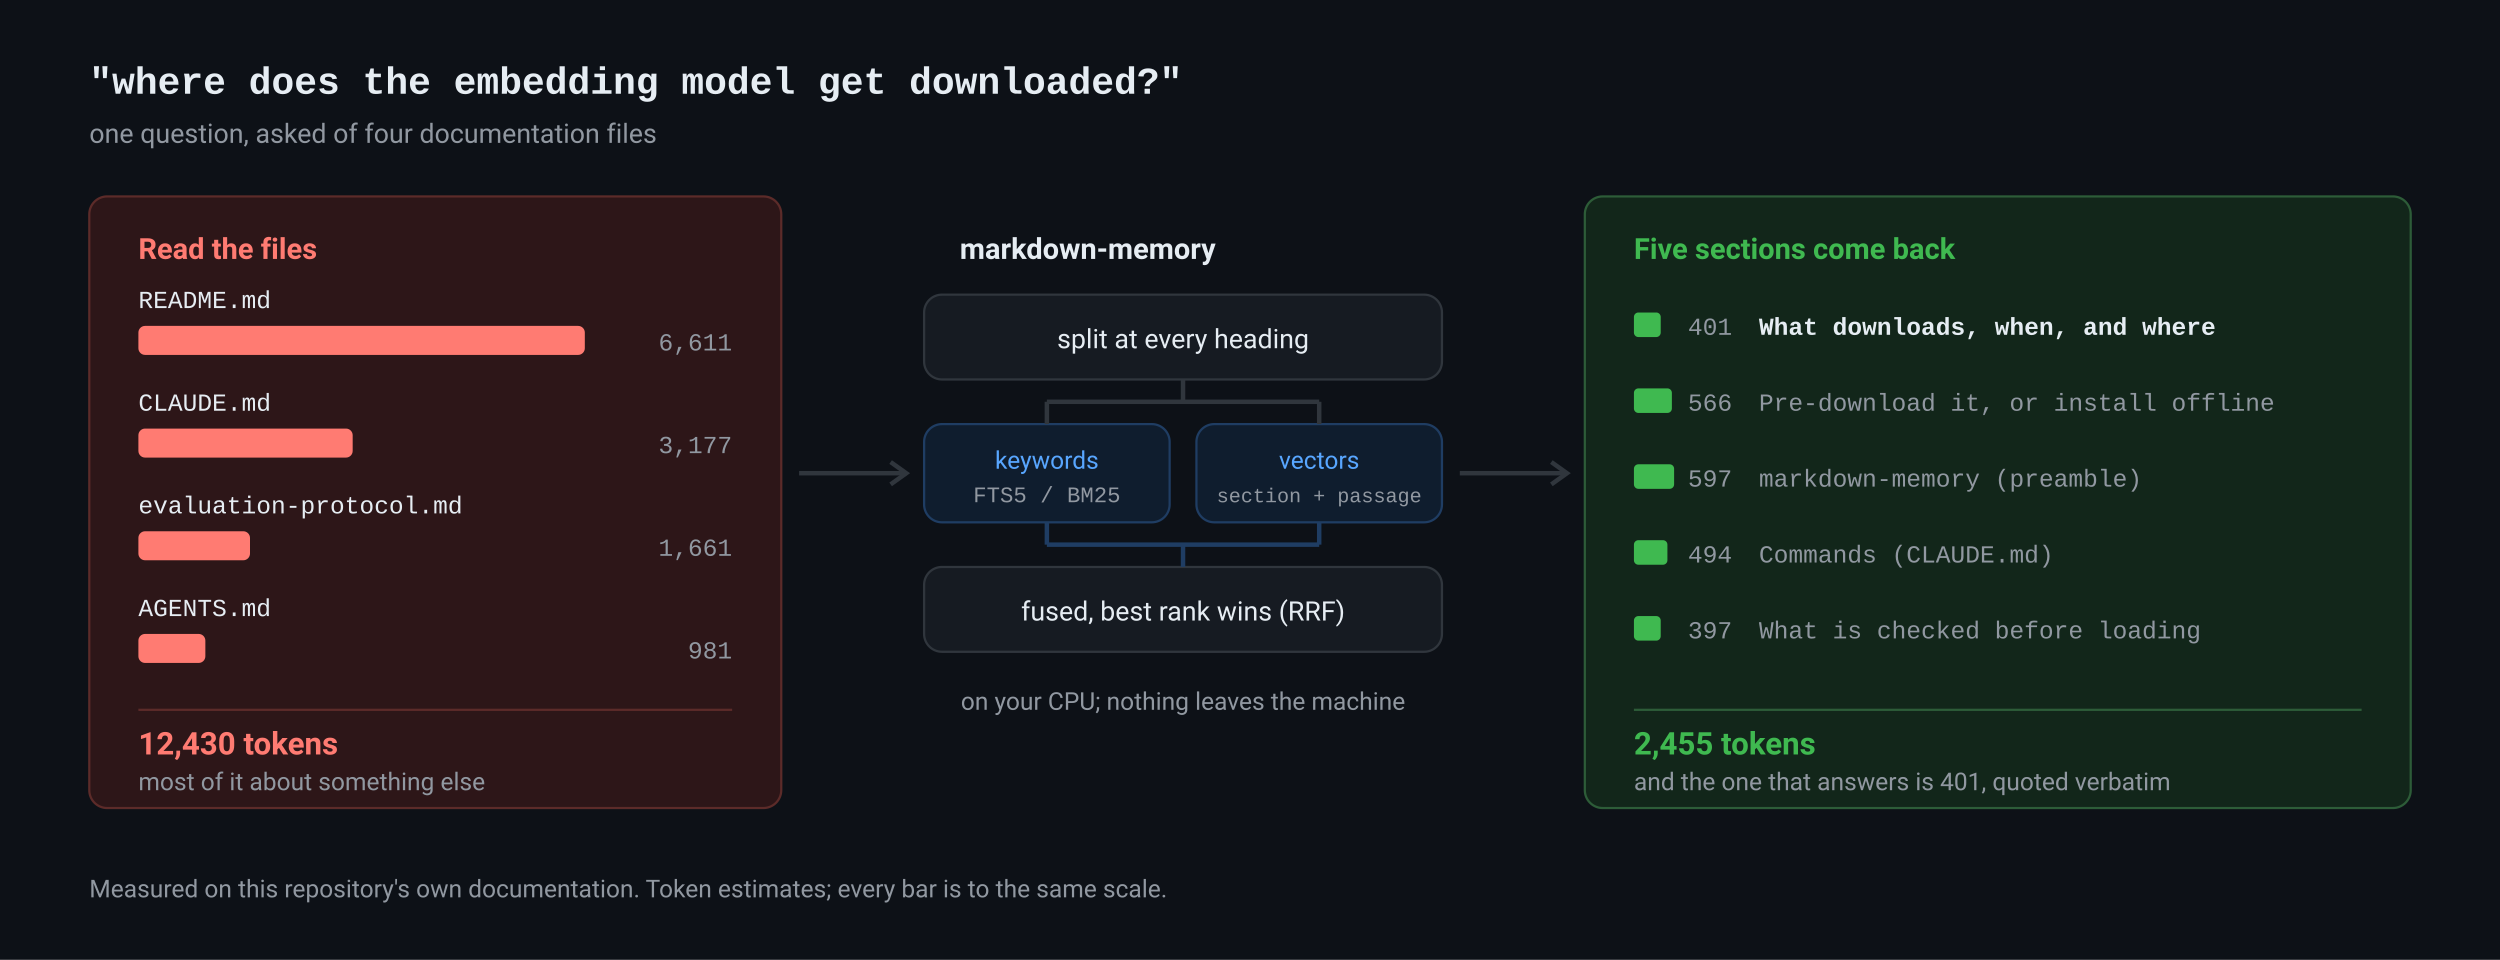
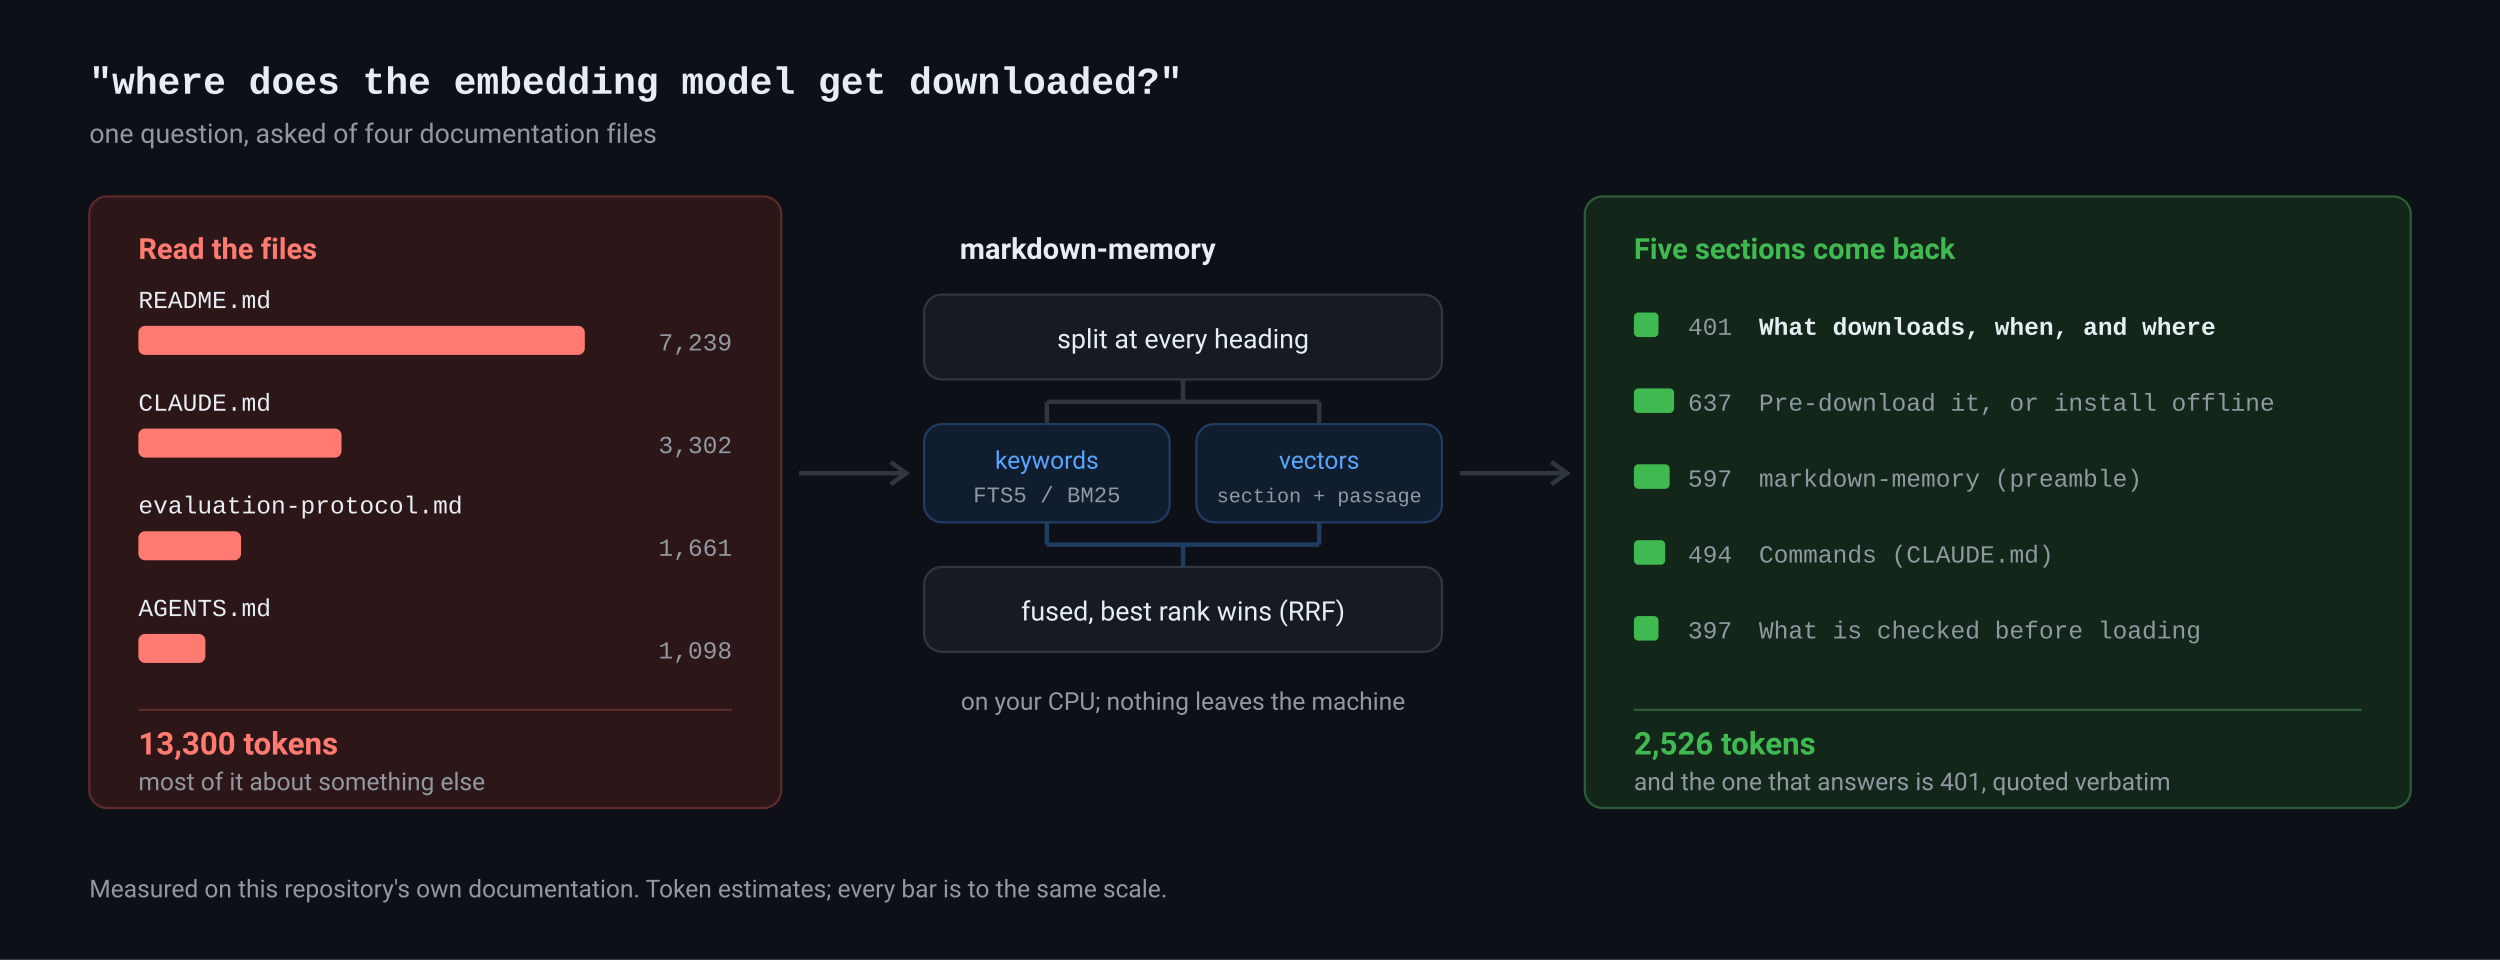
- <svg xmlns="http://www.w3.org/2000/svg" viewBox="0 0 1120 430" width="1120" height="430" role="img" aria-label="One question: reading four whole files costs 12,430 tokens; markdown-memory returns five sections totalling 2,455, and the one that answers is 401 tokens.">
+ <svg xmlns="http://www.w3.org/2000/svg" viewBox="0 0 1120 430" width="1120" height="430" role="img" aria-label="One question: reading four whole files costs 13,300 tokens; markdown-memory returns five sections totalling 2,526, and the one that answers is 401 tokens.">
  <rect width="1120" height="430" fill="#0d1117" />
  <text x="40" y="42" font-family="ui-monospace,SFMono-Regular,Menlo,Consolas,'Liberation Mono',monospace" font-size="17" font-weight="600" fill="#e6edf3" text-anchor="start">"where does the embedding model get downloaded?"</text>
  <text x="40" y="64" font-family="ui-sans-serif,-apple-system,BlinkMacSystemFont,'Segoe UI',Roboto,'Helvetica Neue',Arial,sans-serif" font-size="12" font-weight="400" fill="#9198a1" text-anchor="start">one question, asked of four documentation files</text>
  <rect x="40" y="88" width="310" height="274" rx="8" fill="#2d1618" stroke="#5c2b29" stroke-width="1" />
  <text x="62" y="116" font-family="ui-sans-serif,-apple-system,BlinkMacSystemFont,'Segoe UI',Roboto,'Helvetica Neue',Arial,sans-serif" font-size="13" font-weight="600" fill="#ff7b72" text-anchor="start">Read the files</text>
  <text x="62" y="138" font-family="ui-monospace,SFMono-Regular,Menlo,Consolas,'Liberation Mono',monospace" font-size="11" font-weight="400" fill="#e6edf3" text-anchor="start">README.md</text>
  <rect x="62" y="146" width="200" height="13" rx="3" fill="#ff7b72" stroke="none" stroke-width="1" />
-   <text x="328" y="157" font-family="ui-monospace,SFMono-Regular,Menlo,Consolas,'Liberation Mono',monospace" font-size="11" font-weight="400" fill="#9198a1" text-anchor="end">6,611</text>
+   <text x="328" y="157" font-family="ui-monospace,SFMono-Regular,Menlo,Consolas,'Liberation Mono',monospace" font-size="11" font-weight="400" fill="#9198a1" text-anchor="end">7,239</text>
  <text x="62" y="184" font-family="ui-monospace,SFMono-Regular,Menlo,Consolas,'Liberation Mono',monospace" font-size="11" font-weight="400" fill="#e6edf3" text-anchor="start">CLAUDE.md</text>
-   <rect x="62" y="192" width="96" height="13" rx="3" fill="#ff7b72" stroke="none" stroke-width="1" />
-   <text x="328" y="203" font-family="ui-monospace,SFMono-Regular,Menlo,Consolas,'Liberation Mono',monospace" font-size="11" font-weight="400" fill="#9198a1" text-anchor="end">3,177</text>
+   <rect x="62" y="192" width="91" height="13" rx="3" fill="#ff7b72" stroke="none" stroke-width="1" />
+   <text x="328" y="203" font-family="ui-monospace,SFMono-Regular,Menlo,Consolas,'Liberation Mono',monospace" font-size="11" font-weight="400" fill="#9198a1" text-anchor="end">3,302</text>
  <text x="62" y="230" font-family="ui-monospace,SFMono-Regular,Menlo,Consolas,'Liberation Mono',monospace" font-size="11" font-weight="400" fill="#e6edf3" text-anchor="start">evaluation-protocol.md</text>
-   <rect x="62" y="238" width="50" height="13" rx="3" fill="#ff7b72" stroke="none" stroke-width="1" />
+   <rect x="62" y="238" width="46" height="13" rx="3" fill="#ff7b72" stroke="none" stroke-width="1" />
  <text x="328" y="249" font-family="ui-monospace,SFMono-Regular,Menlo,Consolas,'Liberation Mono',monospace" font-size="11" font-weight="400" fill="#9198a1" text-anchor="end">1,661</text>
  <text x="62" y="276" font-family="ui-monospace,SFMono-Regular,Menlo,Consolas,'Liberation Mono',monospace" font-size="11" font-weight="400" fill="#e6edf3" text-anchor="start">AGENTS.md</text>
  <rect x="62" y="284" width="30" height="13" rx="3" fill="#ff7b72" stroke="none" stroke-width="1" />
-   <text x="328" y="295" font-family="ui-monospace,SFMono-Regular,Menlo,Consolas,'Liberation Mono',monospace" font-size="11" font-weight="400" fill="#9198a1" text-anchor="end">981</text>
+   <text x="328" y="295" font-family="ui-monospace,SFMono-Regular,Menlo,Consolas,'Liberation Mono',monospace" font-size="11" font-weight="400" fill="#9198a1" text-anchor="end">1,098</text>
  <path d="M62 318 L328 318" stroke="#5c2b29" stroke-width="1" />
-   <text x="62" y="338" font-family="ui-sans-serif,-apple-system,BlinkMacSystemFont,'Segoe UI',Roboto,'Helvetica Neue',Arial,sans-serif" font-size="14" font-weight="600" fill="#ff7b72" text-anchor="start">12,430 tokens</text>
+   <text x="62" y="338" font-family="ui-sans-serif,-apple-system,BlinkMacSystemFont,'Segoe UI',Roboto,'Helvetica Neue',Arial,sans-serif" font-size="14" font-weight="600" fill="#ff7b72" text-anchor="start">13,300 tokens</text>
  <text x="62" y="354" font-family="ui-sans-serif,-apple-system,BlinkMacSystemFont,'Segoe UI',Roboto,'Helvetica Neue',Arial,sans-serif" font-size="11" font-weight="400" fill="#9198a1" text-anchor="start">most of it about something else</text>
  <text x="430" y="116" font-family="ui-sans-serif,-apple-system,BlinkMacSystemFont,'Segoe UI',Roboto,'Helvetica Neue',Arial,sans-serif" font-size="13" font-weight="600" fill="#e6edf3" text-anchor="start">markdown-memory</text>
  <rect x="414" y="132" width="232" height="38" rx="8" fill="#161b22" stroke="#30363d" stroke-width="1" />
  <text x="530" y="156" font-family="ui-sans-serif,-apple-system,BlinkMacSystemFont,'Segoe UI',Roboto,'Helvetica Neue',Arial,sans-serif" font-size="12" font-weight="400" fill="#e6edf3" text-anchor="middle">split at every heading</text>
  <rect x="414" y="190" width="110" height="44" rx="8" fill="#0f1d2e" stroke="#1f3d63" stroke-width="1" />
  <text x="469" y="210" font-family="ui-sans-serif,-apple-system,BlinkMacSystemFont,'Segoe UI',Roboto,'Helvetica Neue',Arial,sans-serif" font-size="11" font-weight="400" fill="#58a6ff" text-anchor="middle">keywords</text>
  <text x="469" y="225" font-family="ui-monospace,SFMono-Regular,Menlo,Consolas,'Liberation Mono',monospace" font-size="10" font-weight="400" fill="#9198a1" text-anchor="middle">FTS5 / BM25</text>
  <rect x="536" y="190" width="110" height="44" rx="8" fill="#0f1d2e" stroke="#1f3d63" stroke-width="1" />
  <text x="591" y="210" font-family="ui-sans-serif,-apple-system,BlinkMacSystemFont,'Segoe UI',Roboto,'Helvetica Neue',Arial,sans-serif" font-size="11" font-weight="400" fill="#58a6ff" text-anchor="middle">vectors</text>
  <text x="591" y="225" font-family="ui-monospace,SFMono-Regular,Menlo,Consolas,'Liberation Mono',monospace" font-size="9" font-weight="400" fill="#9198a1" text-anchor="middle">section + passage</text>
  <rect x="414" y="254" width="232" height="38" rx="8" fill="#161b22" stroke="#30363d" stroke-width="1" />
  <text x="530" y="278" font-family="ui-sans-serif,-apple-system,BlinkMacSystemFont,'Segoe UI',Roboto,'Helvetica Neue',Arial,sans-serif" font-size="12" font-weight="400" fill="#e6edf3" text-anchor="middle">fused, best rank wins (RRF)</text>
  <path d="M530 170 L530 180 M469 180 L591 180 M469 180 L469 190 M591 180 L591 190" stroke="#30363d" stroke-width="2" fill="none" />
  <path d="M469 234 L469 244 M591 234 L591 244 M469 244 L591 244 M530 244 L530 254" stroke="#1f3d63" stroke-width="2" fill="none" />
  <text x="530" y="318" font-family="ui-sans-serif,-apple-system,BlinkMacSystemFont,'Segoe UI',Roboto,'Helvetica Neue',Arial,sans-serif" font-size="11" font-weight="400" fill="#9198a1" text-anchor="middle">on your CPU; nothing leaves the machine</text>
  <path d="M358 212 L406 212" stroke="#30363d" stroke-width="2" fill="none" />
  <path d="M399 207 L406 212 L399 217" fill="none" stroke="#30363d" stroke-width="2" />
  <path d="M654 212 L702 212" stroke="#30363d" stroke-width="2" fill="none" />
  <path d="M695 207 L702 212 L695 217" fill="none" stroke="#30363d" stroke-width="2" />
  <rect x="710" y="88" width="370" height="274" rx="8" fill="#12261a" stroke="#2d5c38" stroke-width="1" />
  <text x="732" y="116" font-family="ui-sans-serif,-apple-system,BlinkMacSystemFont,'Segoe UI',Roboto,'Helvetica Neue',Arial,sans-serif" font-size="13" font-weight="600" fill="#3fb950" text-anchor="start">Five sections come back</text>
-   <rect x="732" y="140" width="12" height="11" rx="2" fill="#3fb950" stroke="none" stroke-width="1" />
+   <rect x="732" y="140" width="11" height="11" rx="2" fill="#3fb950" stroke="none" stroke-width="1" />
  <text x="776" y="150" font-family="ui-monospace,SFMono-Regular,Menlo,Consolas,'Liberation Mono',monospace" font-size="11" font-weight="400" fill="#9198a1" text-anchor="end">401</text>
  <text x="788" y="150" font-family="ui-monospace,SFMono-Regular,Menlo,Consolas,'Liberation Mono',monospace" font-size="11" font-weight="600" fill="#e6edf3" text-anchor="start">What downloads, when, and where</text>
-   <rect x="732" y="174" width="17" height="11" rx="2" fill="#3fb950" stroke="none" stroke-width="1" />
-   <text x="776" y="184" font-family="ui-monospace,SFMono-Regular,Menlo,Consolas,'Liberation Mono',monospace" font-size="11" font-weight="400" fill="#9198a1" text-anchor="end">566</text>
+   <rect x="732" y="174" width="18" height="11" rx="2" fill="#3fb950" stroke="none" stroke-width="1" />
+   <text x="776" y="184" font-family="ui-monospace,SFMono-Regular,Menlo,Consolas,'Liberation Mono',monospace" font-size="11" font-weight="400" fill="#9198a1" text-anchor="end">637</text>
  <text x="788" y="184" font-family="ui-monospace,SFMono-Regular,Menlo,Consolas,'Liberation Mono',monospace" font-size="11" font-weight="400" fill="#9198a1" text-anchor="start">Pre-download it, or install offline</text>
-   <rect x="732" y="208" width="18" height="11" rx="2" fill="#3fb950" stroke="none" stroke-width="1" />
+   <rect x="732" y="208" width="16" height="11" rx="2" fill="#3fb950" stroke="none" stroke-width="1" />
  <text x="776" y="218" font-family="ui-monospace,SFMono-Regular,Menlo,Consolas,'Liberation Mono',monospace" font-size="11" font-weight="400" fill="#9198a1" text-anchor="end">597</text>
  <text x="788" y="218" font-family="ui-monospace,SFMono-Regular,Menlo,Consolas,'Liberation Mono',monospace" font-size="11" font-weight="400" fill="#9198a1" text-anchor="start">markdown-memory  (preamble)</text>
-   <rect x="732" y="242" width="15" height="11" rx="2" fill="#3fb950" stroke="none" stroke-width="1" />
+   <rect x="732" y="242" width="14" height="11" rx="2" fill="#3fb950" stroke="none" stroke-width="1" />
  <text x="776" y="252" font-family="ui-monospace,SFMono-Regular,Menlo,Consolas,'Liberation Mono',monospace" font-size="11" font-weight="400" fill="#9198a1" text-anchor="end">494</text>
  <text x="788" y="252" font-family="ui-monospace,SFMono-Regular,Menlo,Consolas,'Liberation Mono',monospace" font-size="11" font-weight="400" fill="#9198a1" text-anchor="start">Commands  (CLAUDE.md)</text>
-   <rect x="732" y="276" width="12" height="11" rx="2" fill="#3fb950" stroke="none" stroke-width="1" />
+   <rect x="732" y="276" width="11" height="11" rx="2" fill="#3fb950" stroke="none" stroke-width="1" />
  <text x="776" y="286" font-family="ui-monospace,SFMono-Regular,Menlo,Consolas,'Liberation Mono',monospace" font-size="11" font-weight="400" fill="#9198a1" text-anchor="end">397</text>
  <text x="788" y="286" font-family="ui-monospace,SFMono-Regular,Menlo,Consolas,'Liberation Mono',monospace" font-size="11" font-weight="400" fill="#9198a1" text-anchor="start">What is checked before loading</text>
  <path d="M732 318 L1058 318" stroke="#2d5c38" stroke-width="1" />
-   <text x="732" y="338" font-family="ui-sans-serif,-apple-system,BlinkMacSystemFont,'Segoe UI',Roboto,'Helvetica Neue',Arial,sans-serif" font-size="14" font-weight="600" fill="#3fb950" text-anchor="start">2,455 tokens</text>
+   <text x="732" y="338" font-family="ui-sans-serif,-apple-system,BlinkMacSystemFont,'Segoe UI',Roboto,'Helvetica Neue',Arial,sans-serif" font-size="14" font-weight="600" fill="#3fb950" text-anchor="start">2,526 tokens</text>
  <text x="732" y="354" font-family="ui-sans-serif,-apple-system,BlinkMacSystemFont,'Segoe UI',Roboto,'Helvetica Neue',Arial,sans-serif" font-size="11" font-weight="400" fill="#9198a1" text-anchor="start">and the one that answers is 401, quoted verbatim</text>
  <text x="40" y="402" font-family="ui-sans-serif,-apple-system,BlinkMacSystemFont,'Segoe UI',Roboto,'Helvetica Neue',Arial,sans-serif" font-size="11" font-weight="400" fill="#9198a1" text-anchor="start">Measured on this repository's own documentation. Token estimates; every bar is to the same scale.</text>
</svg>
